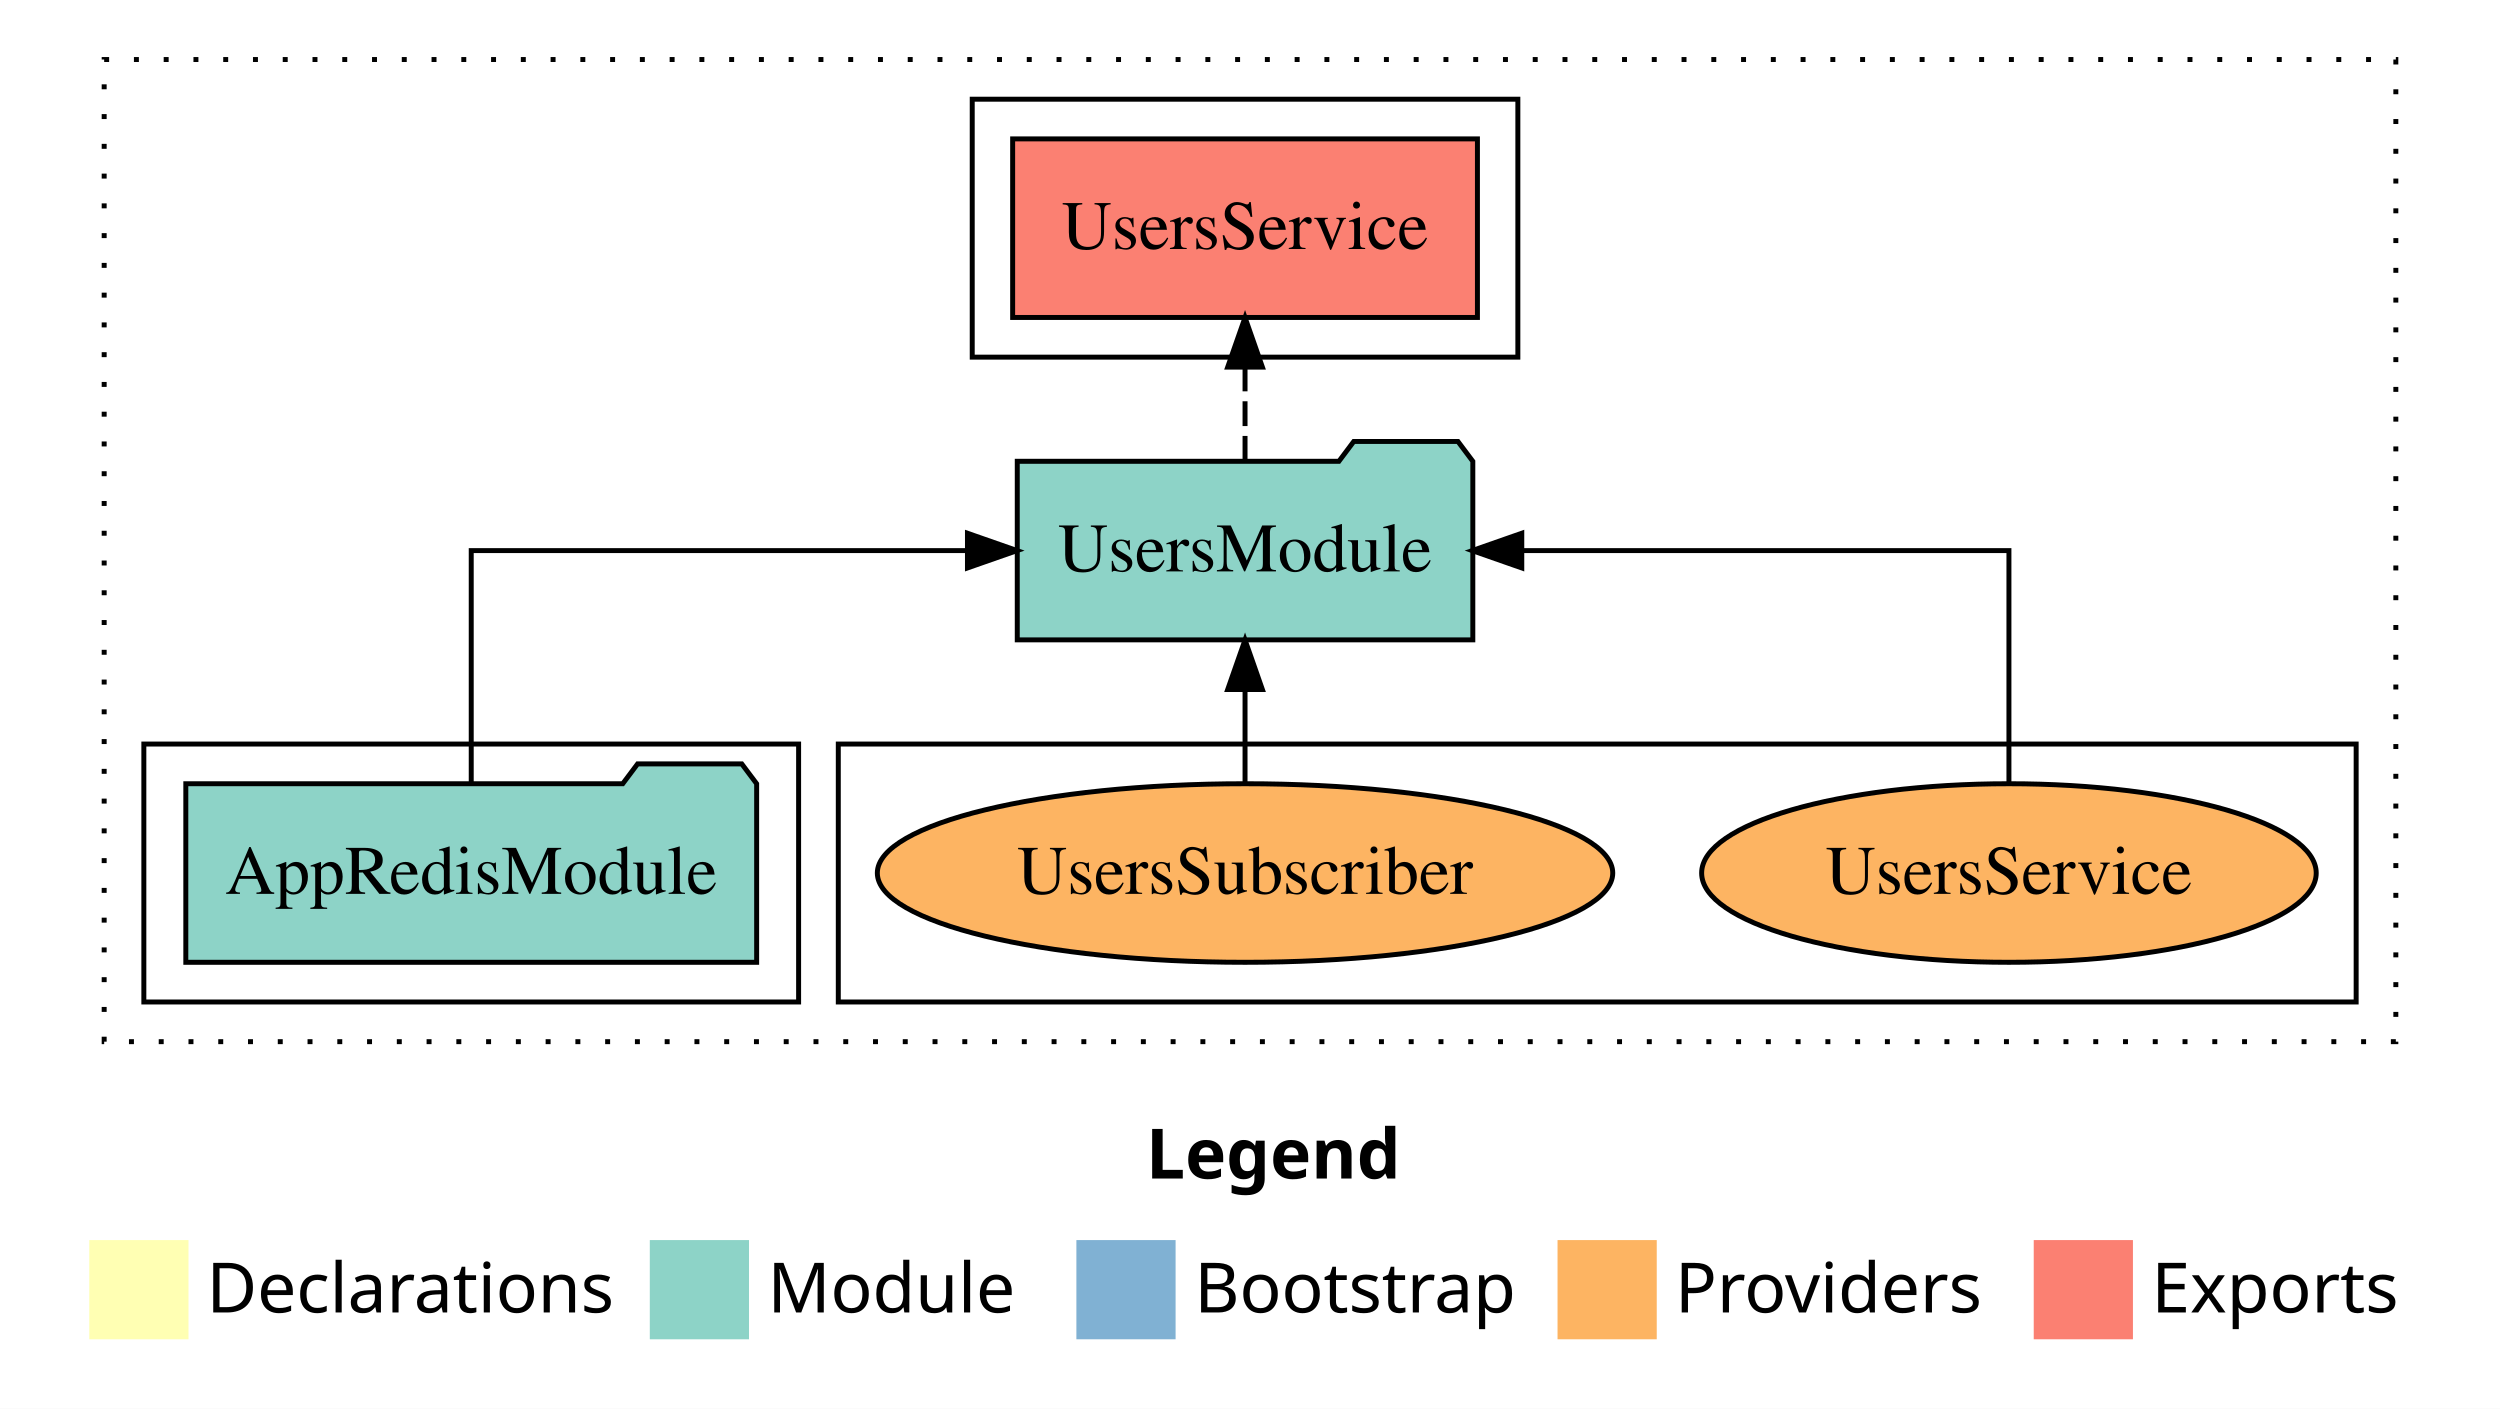
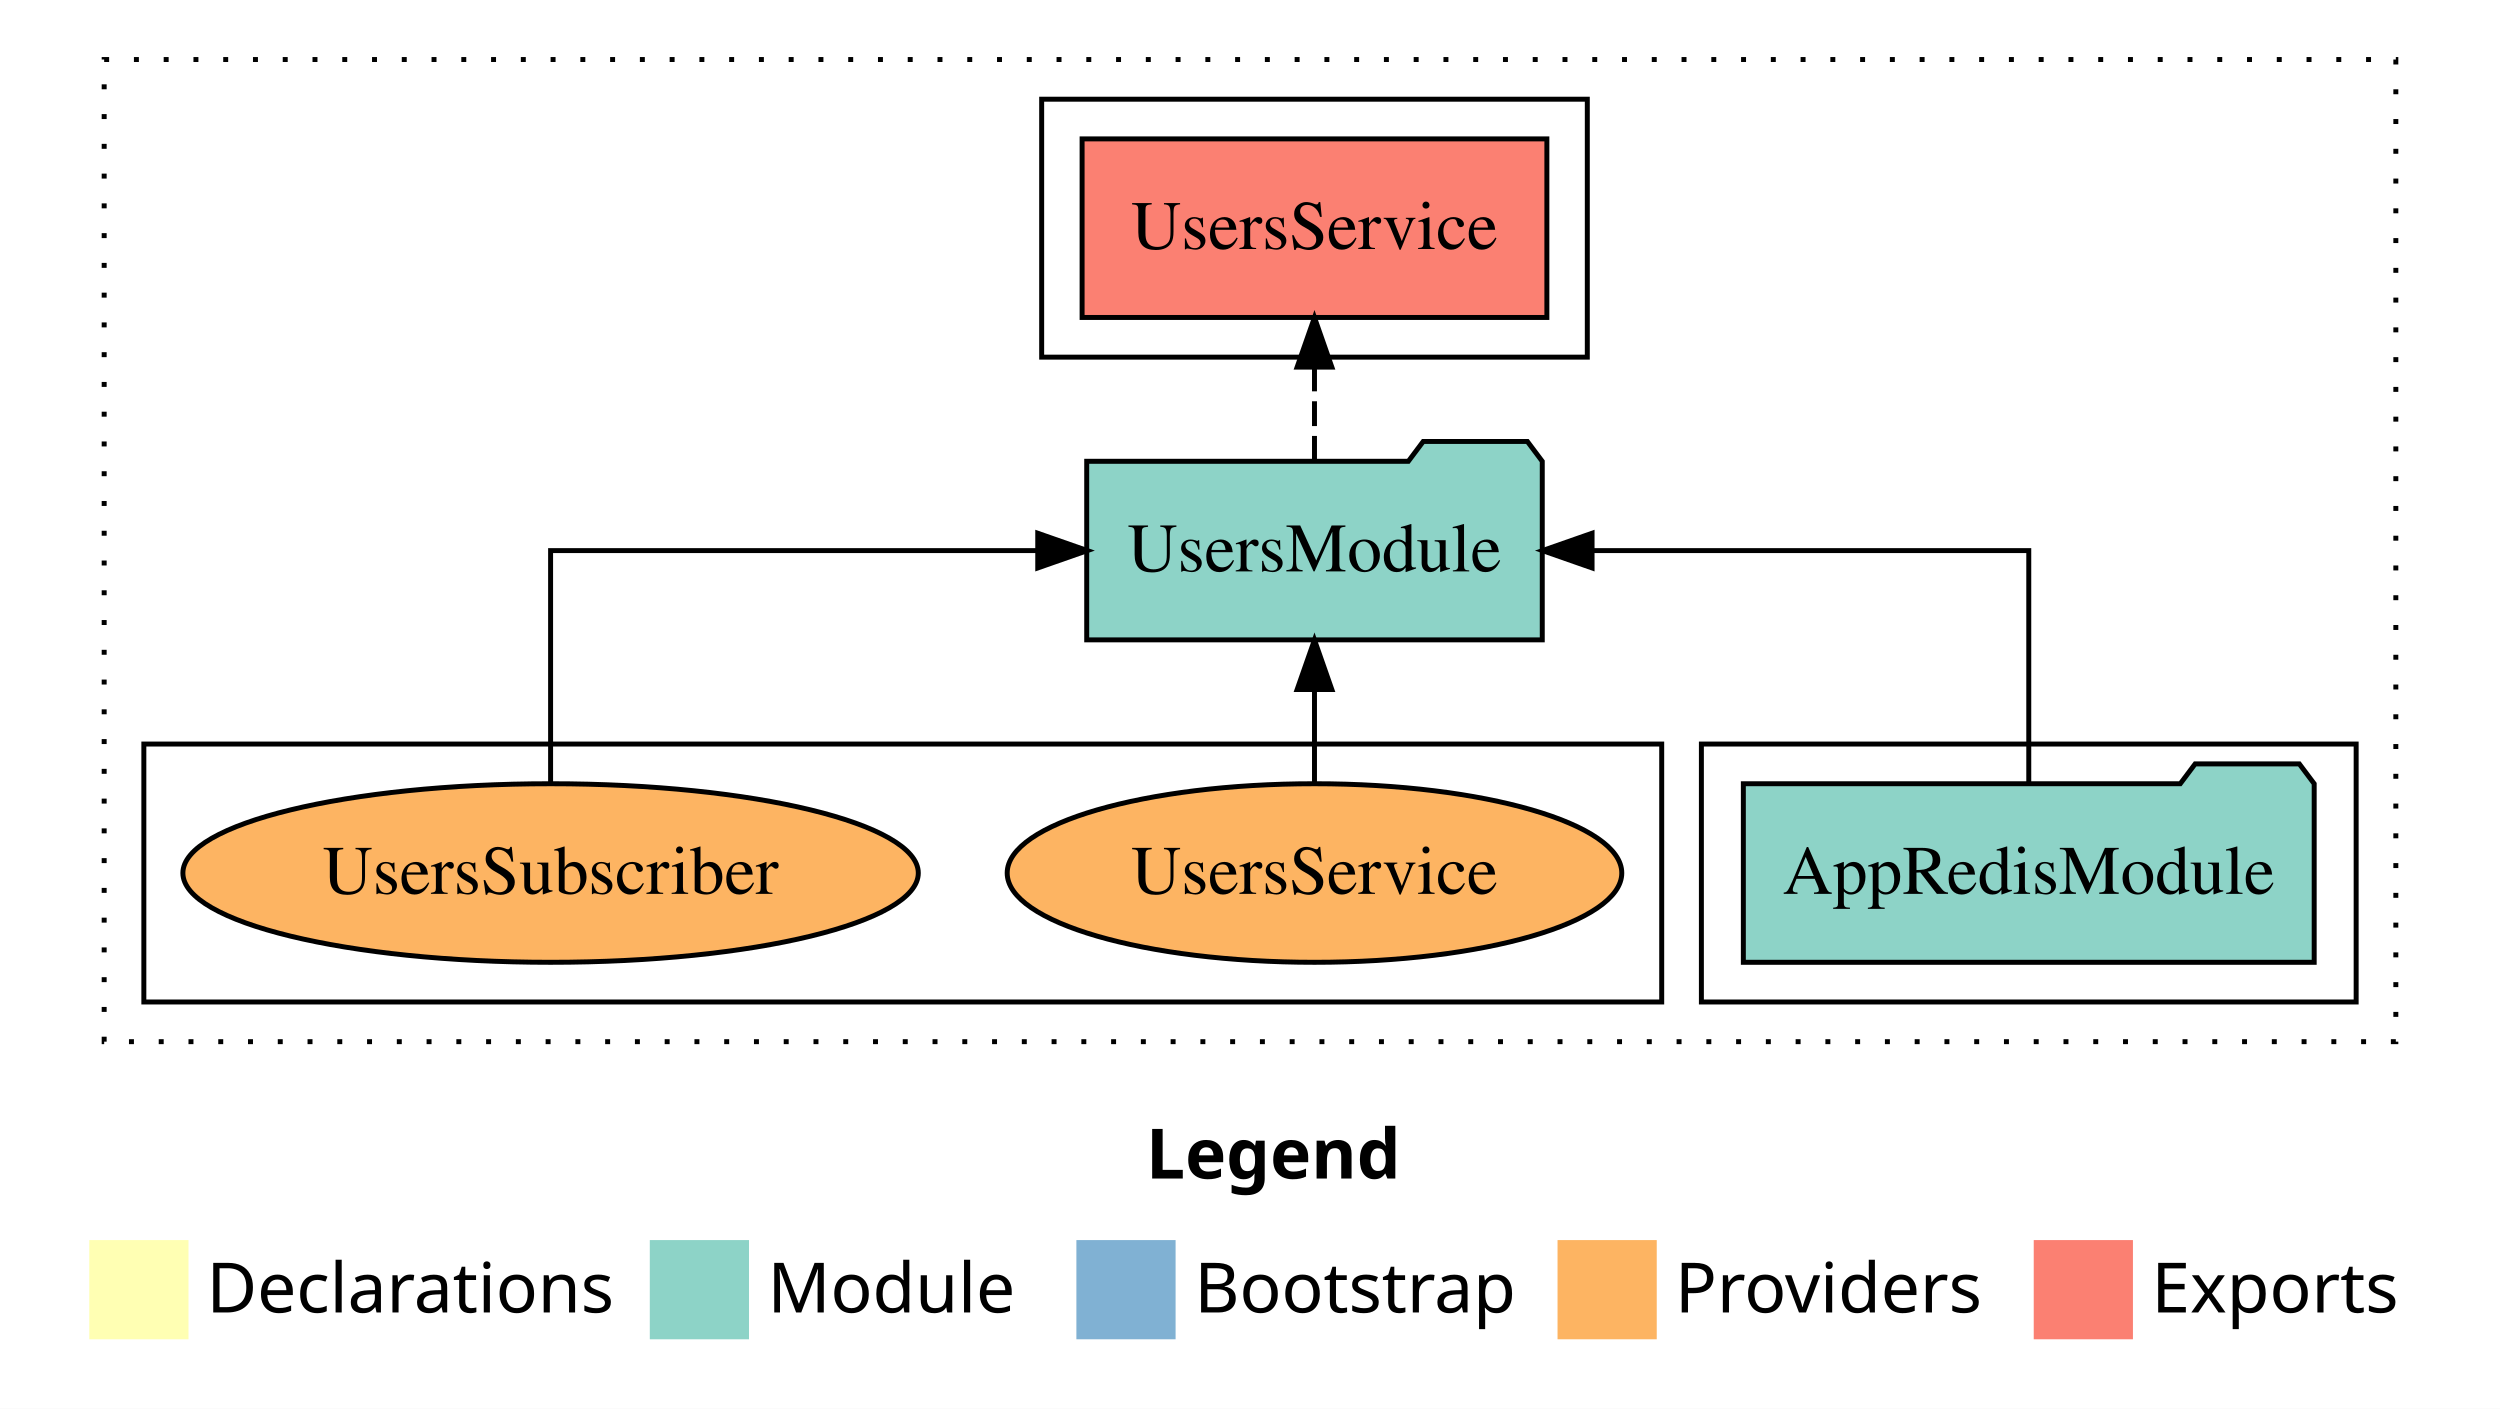
<svg xmlns="http://www.w3.org/2000/svg" width="504pt" height="284pt" viewBox="0.00 0.00 504.00 284.00">
  <g id="graph0" class="graph" transform="scale(1 1) rotate(0) translate(4 280)">
    <polygon fill="white" stroke="transparent" points="-4,4 -4,-280 500,-280 500,4 -4,4" />
    <text text-anchor="start" x="227.01" y="-42.4" font-family="Times-12" font-weight="bold" font-size="14.00">Legend</text>
    <polygon fill="#ffffb3" stroke="transparent" points="14,-10 14,-30 34,-30 34,-10 14,-10" />
    <text text-anchor="start" x="37.63" y="-15.4" font-family="Times-12" font-size="14.00">  Declarations</text>
    <polygon fill="#8dd3c7" stroke="transparent" points="127,-10 127,-30 147,-30 147,-10 127,-10" />
    <text text-anchor="start" x="150.73" y="-15.4" font-family="Times-12" font-size="14.00">  Module</text>
    <polygon fill="#80b1d3" stroke="transparent" points="213,-10 213,-30 233,-30 233,-10 213,-10" />
    <text text-anchor="start" x="236.78" y="-15.4" font-family="Times-12" font-size="14.00">  Bootstrap</text>
    <polygon fill="#fdb462" stroke="transparent" points="310,-10 310,-30 330,-30 330,-10 310,-10" />
    <text text-anchor="start" x="333.67" y="-15.4" font-family="Times-12" font-size="14.00">  Providers</text>
    <polygon fill="#fb8072" stroke="transparent" points="406,-10 406,-30 426,-30 426,-10 406,-10" />
    <text text-anchor="start" x="429.73" y="-15.4" font-family="Times-12" font-size="14.00">  Exports</text>
    <g id="clust1" class="cluster">
      <polygon fill="none" stroke="black" stroke-dasharray="1,5" points="17,-70 17,-268 479,-268 479,-70 17,-70" />
    </g>
-     <g id="clust6" class="cluster">
-       <polygon fill="none" stroke="black" points="165,-78 165,-130 471,-130 471,-78 165,-78" />
-     </g>
    <g id="clust4" class="cluster">
-       <polygon fill="none" stroke="black" points="192,-208 192,-260 302,-260 302,-208 192,-208" />
+       <polygon fill="none" stroke="black" points="206,-208 206,-260 316,-260 316,-208 206,-208" />
    </g>
    <g id="clust3" class="cluster">
-       <polygon fill="none" stroke="black" points="25,-78 25,-130 157,-130 157,-78 25,-78" />
+       <polygon fill="none" stroke="black" points="339,-78 339,-130 471,-130 471,-78 339,-78" />
+     </g>
+     <g id="clust6" class="cluster">
+       <polygon fill="none" stroke="black" points="25,-78 25,-130 331,-130 331,-78 25,-78" />
    </g>
    <g id="node1" class="node">
-       <polygon fill="#8dd3c7" stroke="black" points="148.54,-122 145.54,-126 124.54,-126 121.54,-122 33.46,-122 33.46,-86 148.54,-86 148.54,-122" />
-       <text text-anchor="middle" x="91" y="-99.8" font-family="Times,serif" font-size="14.00">AppRedisModule</text>
+       <polygon fill="#8dd3c7" stroke="black" points="462.54,-122 459.54,-126 438.54,-126 435.54,-122 347.46,-122 347.46,-86 462.54,-86 462.54,-122" />
+       <text text-anchor="middle" x="405" y="-99.8" font-family="Times,serif" font-size="14.00">AppRedisModule</text>
    </g>
    <g id="node2" class="node">
-       <polygon fill="#8dd3c7" stroke="black" points="292.92,-187 289.92,-191 268.92,-191 265.92,-187 201.08,-187 201.08,-151 292.92,-151 292.92,-187" />
-       <text text-anchor="middle" x="247" y="-164.8" font-family="Times,serif" font-size="14.00">UsersModule</text>
+       <polygon fill="#8dd3c7" stroke="black" points="306.92,-187 303.92,-191 282.92,-191 279.92,-187 215.08,-187 215.08,-151 306.92,-151 306.92,-187" />
+       <text text-anchor="middle" x="261" y="-164.8" font-family="Times,serif" font-size="14.00">UsersModule</text>
    </g>
    <g id="edge1" class="edge">
-       <path fill="none" stroke="black" d="M91,-122.11C91,-141.34 91,-169 91,-169 91,-169 191.04,-169 191.04,-169" />
-       <polygon fill="black" stroke="black" points="191.04,-172.5 201.04,-169 191.04,-165.5 191.04,-172.5" />
+       <path fill="none" stroke="black" d="M405,-122.11C405,-141.34 405,-169 405,-169 405,-169 316.96,-169 316.96,-169" />
+       <polygon fill="black" stroke="black" points="316.96,-165.5 306.96,-169 316.96,-172.5 316.96,-165.5" />
    </g>
    <g id="node3" class="node">
-       <polygon fill="#fb8072" stroke="black" points="293.85,-252 200.15,-252 200.15,-216 293.85,-216 293.85,-252" />
-       <text text-anchor="middle" x="247" y="-229.8" font-family="Times,serif" font-size="14.00">UsersService </text>
+       <polygon fill="#fb8072" stroke="black" points="307.85,-252 214.15,-252 214.15,-216 307.85,-216 307.85,-252" />
+       <text text-anchor="middle" x="261" y="-229.8" font-family="Times,serif" font-size="14.00">UsersService </text>
    </g>
    <g id="edge2" class="edge">
-       <path fill="none" stroke="black" stroke-dasharray="5,2" d="M247,-187.11C247,-187.11 247,-205.99 247,-205.99" />
-       <polygon fill="black" stroke="black" points="243.5,-205.99 247,-215.99 250.5,-205.99 243.5,-205.99" />
+       <path fill="none" stroke="black" stroke-dasharray="5,2" d="M261,-187.11C261,-187.11 261,-205.99 261,-205.99" />
+       <polygon fill="black" stroke="black" points="257.5,-205.99 261,-215.99 264.5,-205.99 257.5,-205.99" />
    </g>
    <g id="node4" class="node">
-       <ellipse fill="#fdb462" stroke="black" cx="401" cy="-104" rx="61.95" ry="18" />
-       <text text-anchor="middle" x="401" y="-99.8" font-family="Times,serif" font-size="14.00">UsersService</text>
+       <ellipse fill="#fdb462" stroke="black" cx="261" cy="-104" rx="61.95" ry="18" />
+       <text text-anchor="middle" x="261" y="-99.8" font-family="Times,serif" font-size="14.00">UsersService</text>
    </g>
    <g id="edge3" class="edge">
-       <path fill="none" stroke="black" d="M401,-122.11C401,-141.34 401,-169 401,-169 401,-169 302.79,-169 302.79,-169" />
-       <polygon fill="black" stroke="black" points="302.79,-165.5 292.79,-169 302.79,-172.5 302.79,-165.5" />
+       <path fill="none" stroke="black" d="M261,-122.11C261,-122.11 261,-140.99 261,-140.99" />
+       <polygon fill="black" stroke="black" points="257.5,-140.99 261,-150.99 264.5,-140.99 257.5,-140.99" />
    </g>
    <g id="node5" class="node">
-       <ellipse fill="#fdb462" stroke="black" cx="247" cy="-104" rx="74.13" ry="18" />
-       <text text-anchor="middle" x="247" y="-99.8" font-family="Times,serif" font-size="14.00">UsersSubscriber</text>
+       <ellipse fill="#fdb462" stroke="black" cx="107" cy="-104" rx="74.13" ry="18" />
+       <text text-anchor="middle" x="107" y="-99.8" font-family="Times,serif" font-size="14.00">UsersSubscriber</text>
    </g>
    <g id="edge4" class="edge">
-       <path fill="none" stroke="black" d="M247,-122.11C247,-122.11 247,-140.99 247,-140.99" />
-       <polygon fill="black" stroke="black" points="243.5,-140.99 247,-150.99 250.5,-140.99 243.5,-140.99" />
+       <path fill="none" stroke="black" d="M107,-122.11C107,-141.34 107,-169 107,-169 107,-169 205.21,-169 205.21,-169" />
+       <polygon fill="black" stroke="black" points="205.21,-172.5 215.21,-169 205.21,-165.5 205.21,-172.5" />
    </g>
  </g>
</svg>
